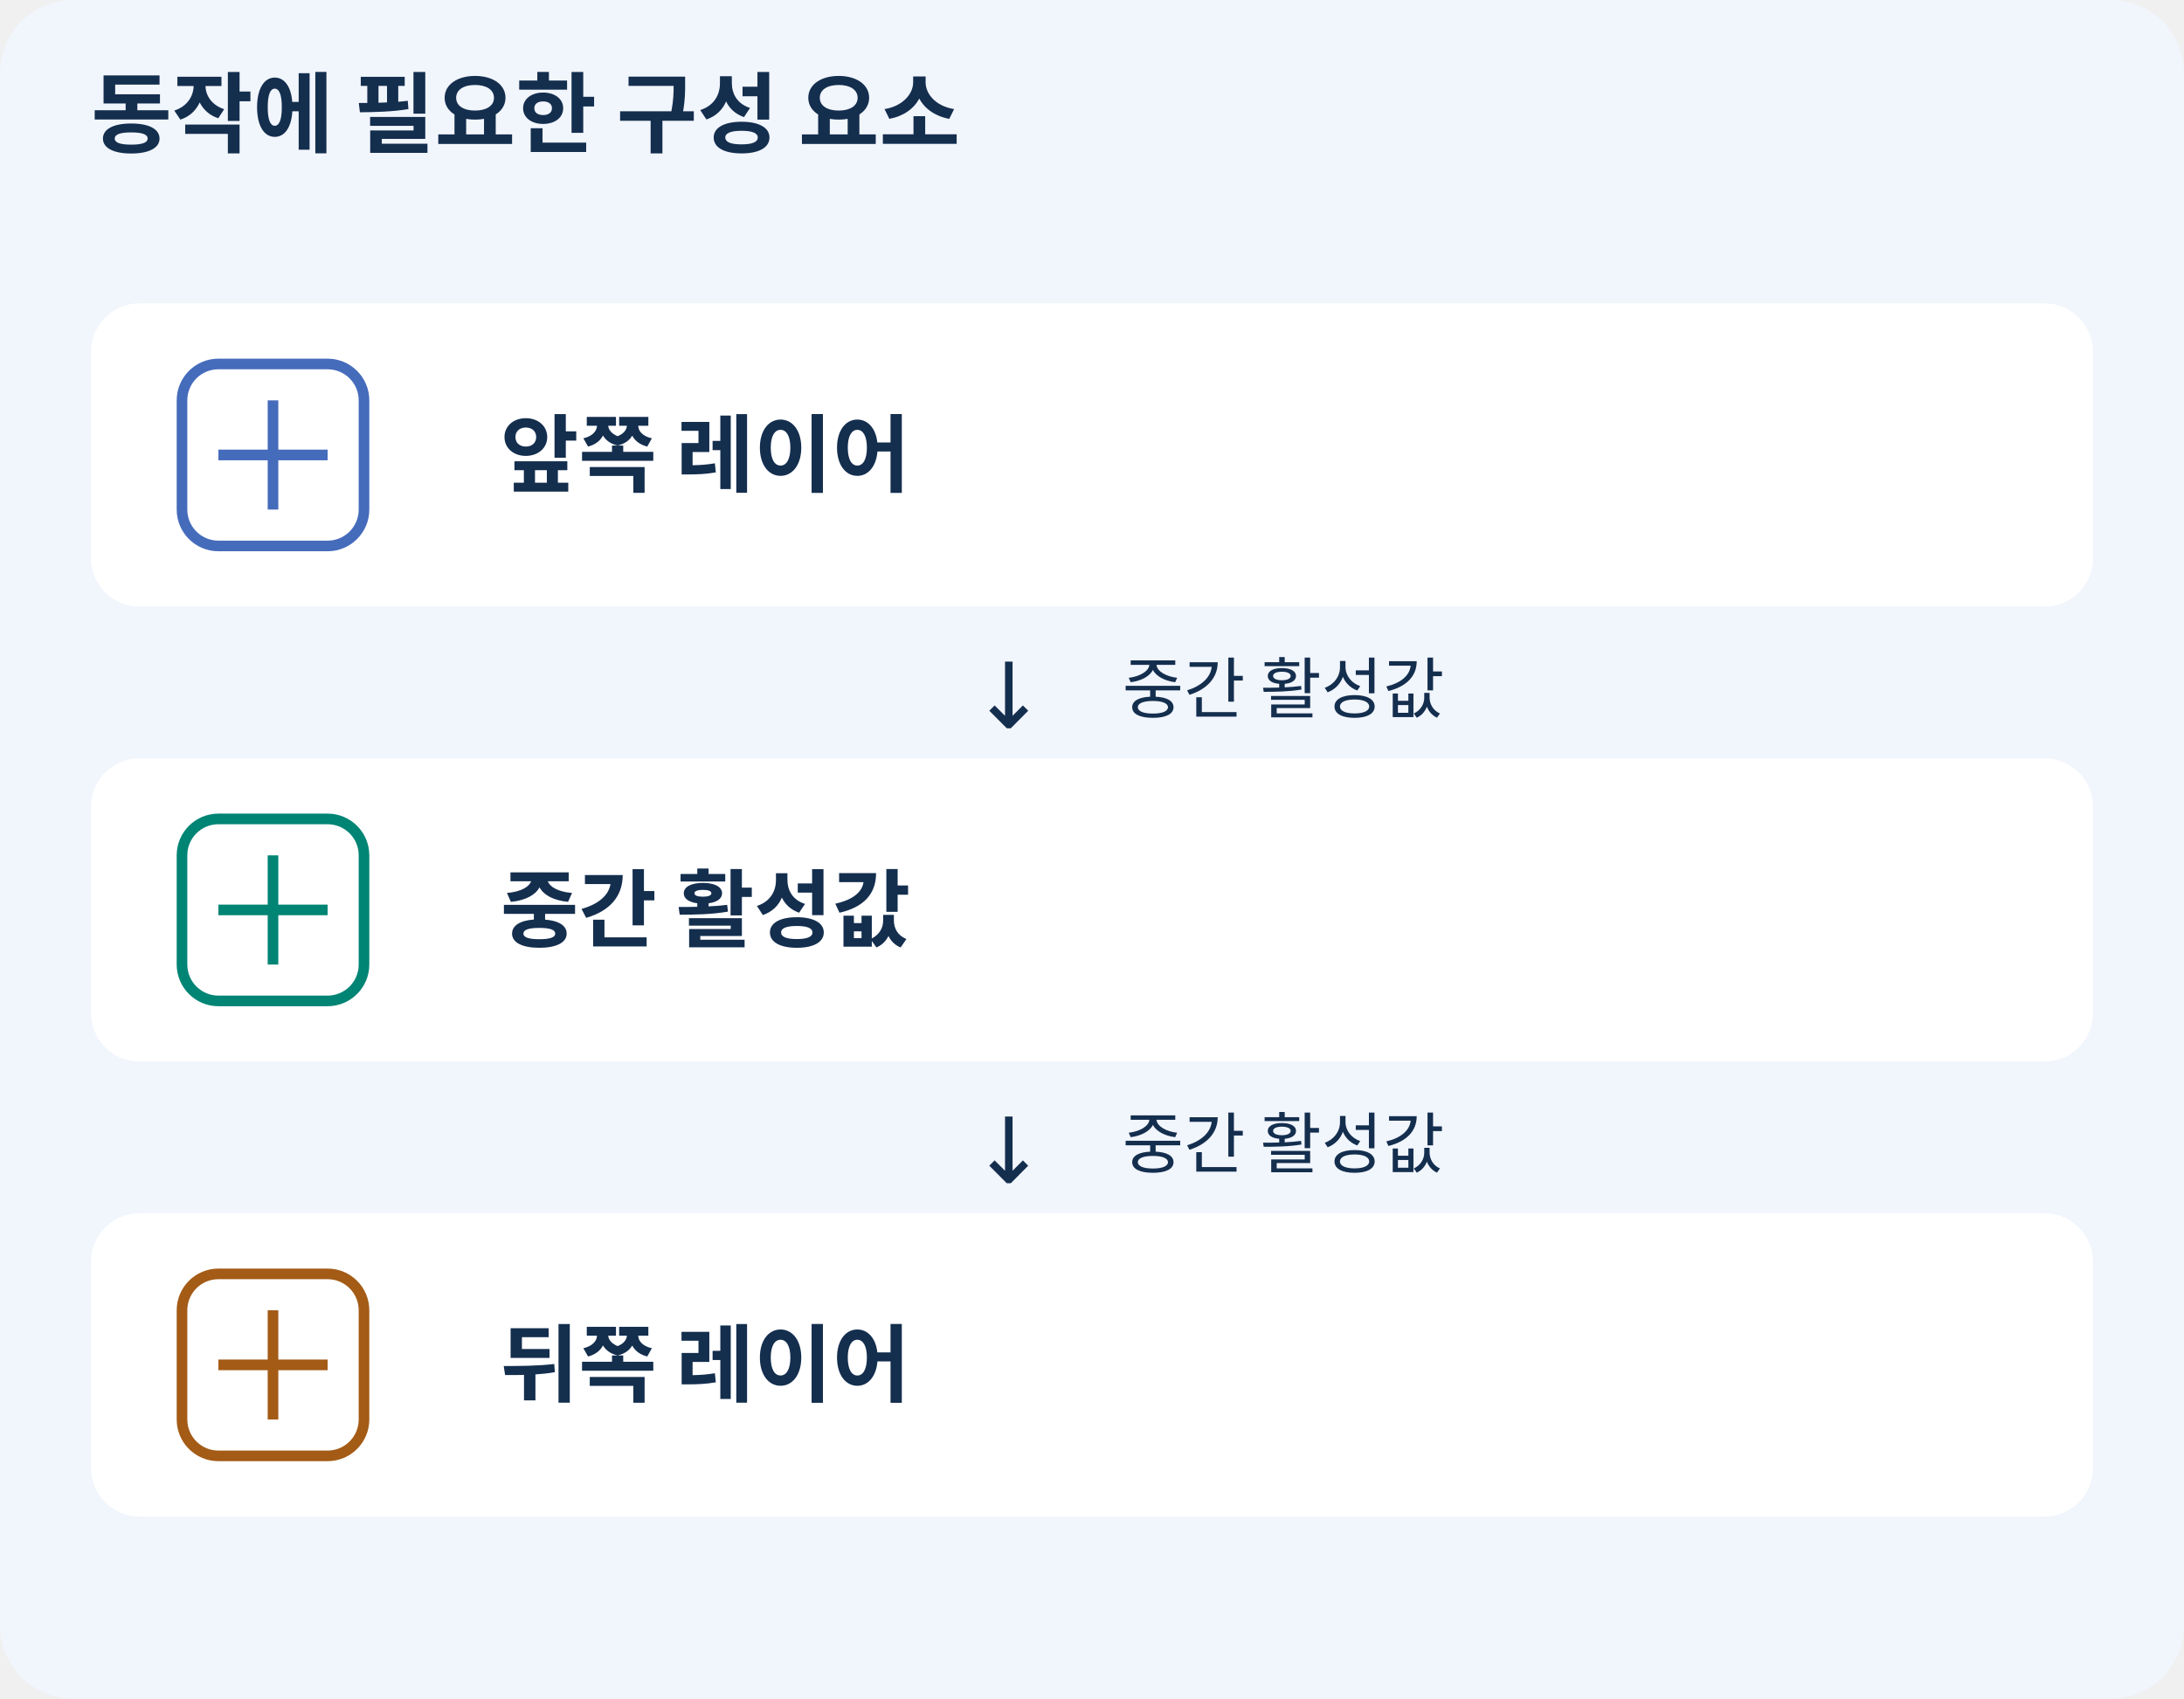
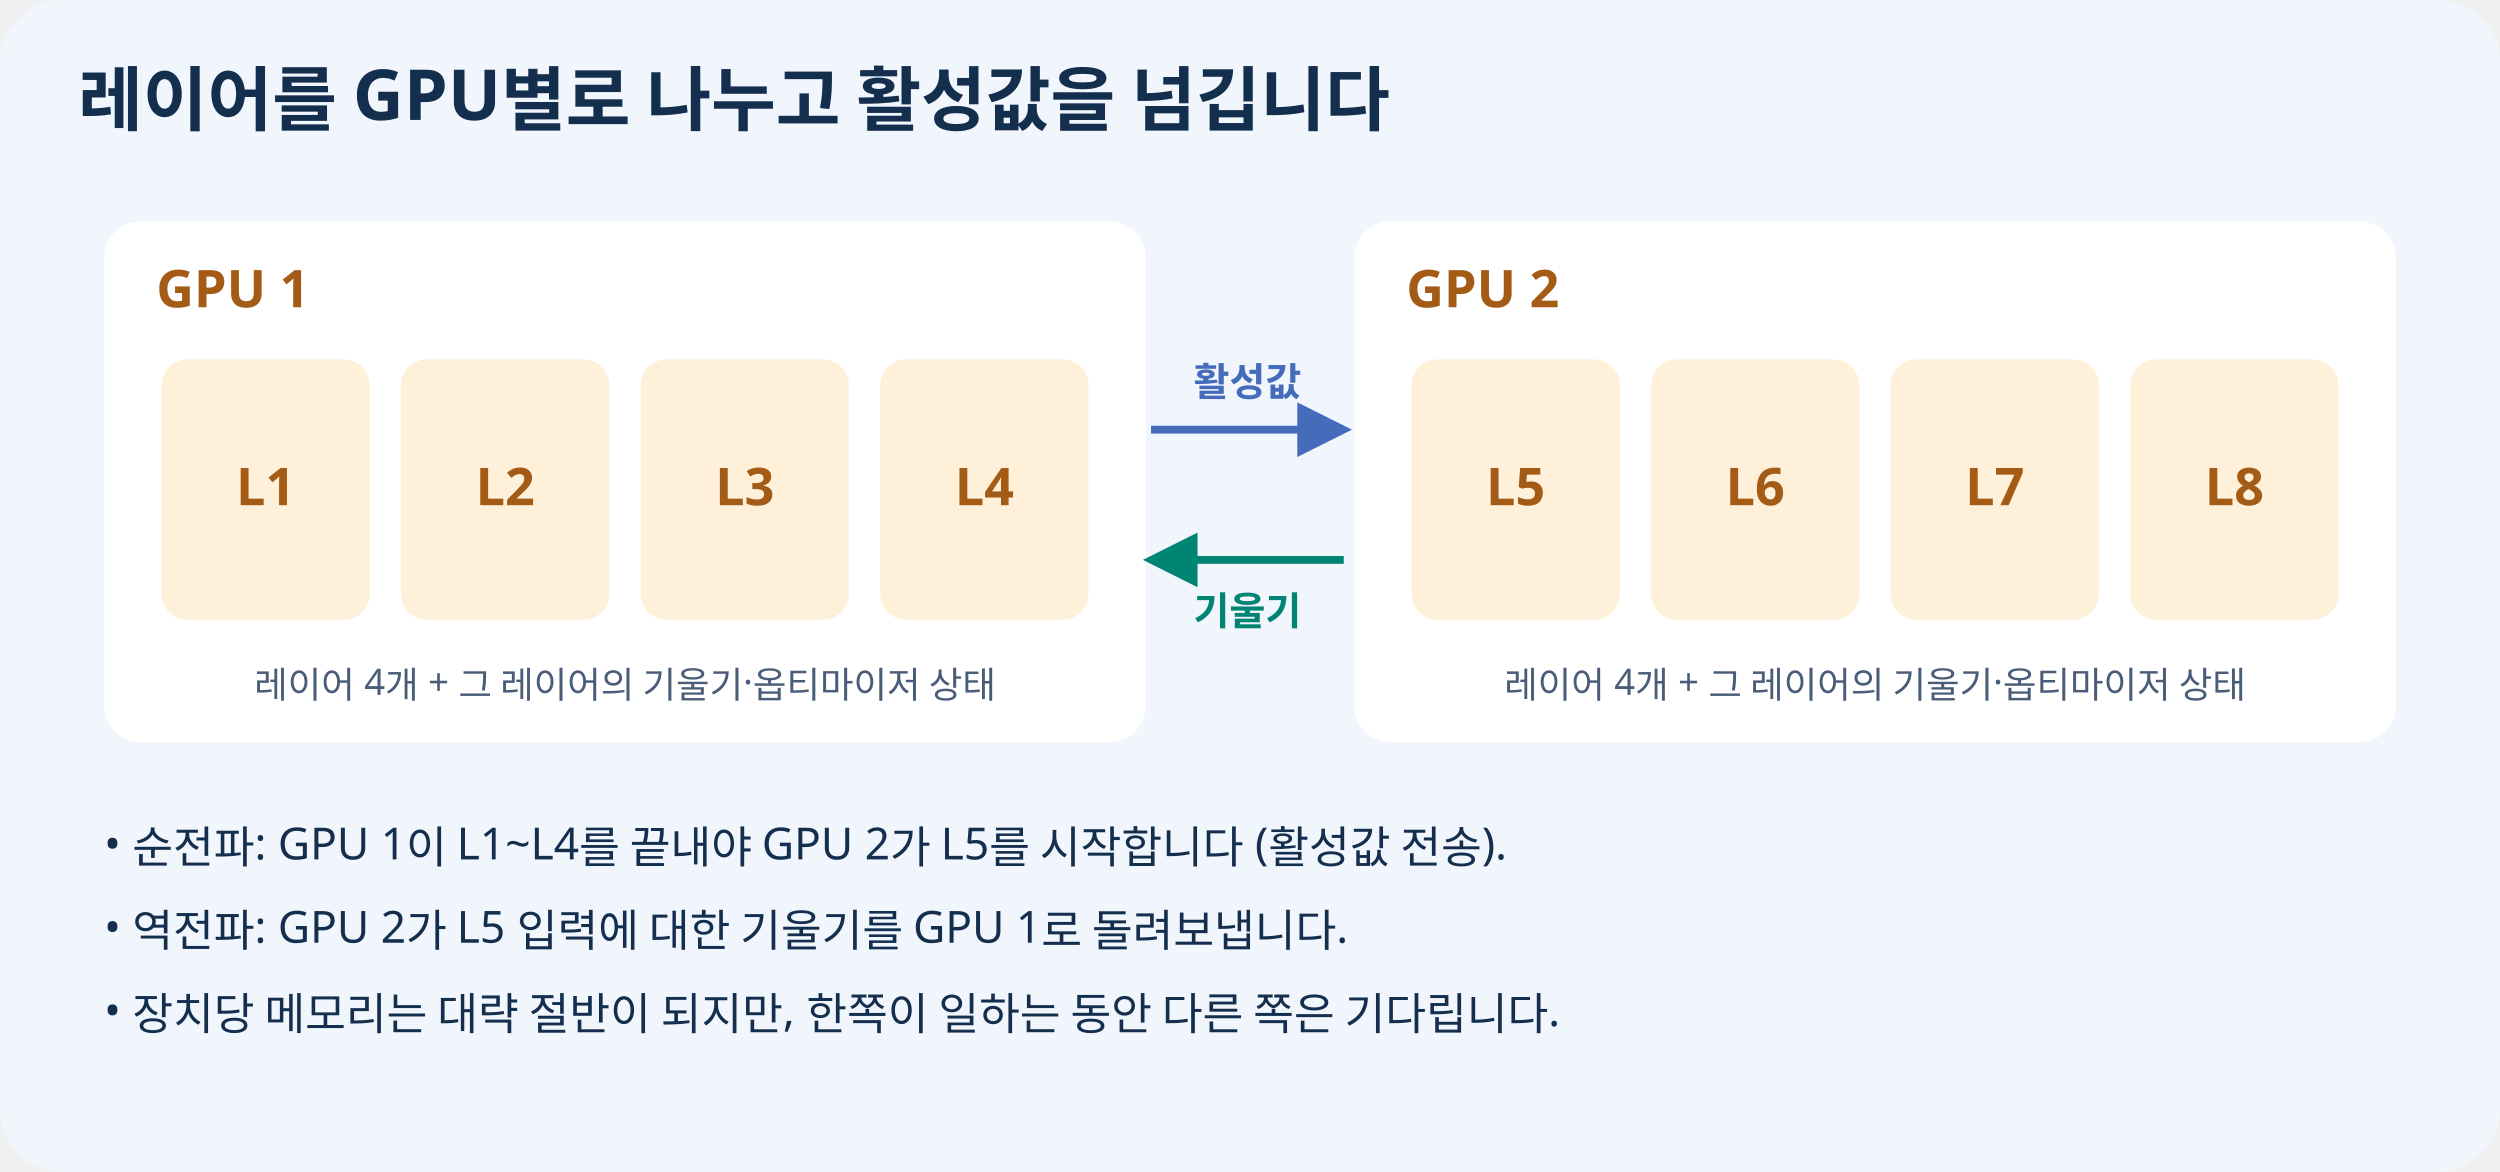
- <svg xmlns="http://www.w3.org/2000/svg" width="720" height="560" viewBox="0 0 720 560" role="img" aria-labelledby="title">
+ <svg xmlns="http://www.w3.org/2000/svg" width="960" height="450" viewBox="0 0 960 450" role="img" aria-labelledby="title">
+   <defs>
+     <marker id="a-navy" viewBox="0 0 10 10" refX="8.5" refY="5" markerWidth="7" markerHeight="7" orient="auto-start-reverse">
+       <path d="M0 0L10 5L0 10z" fill="#142e4e" />
+     </marker>
+     <marker id="a-blue" viewBox="0 0 10 10" refX="8.5" refY="5" markerWidth="7" markerHeight="7" orient="auto-start-reverse">
+       <path d="M0 0L10 5L0 10z" fill="#456bbb" />
+     </marker>
+     <marker id="a-green" viewBox="0 0 10 10" refX="8.5" refY="5" markerWidth="7" markerHeight="7" orient="auto-start-reverse">
+       <path d="M0 0L10 5L0 10z" fill="#008474" />
+     </marker>
+     <marker id="a-orange" viewBox="0 0 10 10" refX="8.5" refY="5" markerWidth="7" markerHeight="7" orient="auto-start-reverse">
+       <path d="M0 0L10 5L0 10z" fill="#a35b16" />
+     </marker>
+     <marker id="a-red" viewBox="0 0 10 10" refX="8.5" refY="5" markerWidth="7" markerHeight="7" orient="auto-start-reverse">
+       <path d="M0 0L10 5L0 10z" fill="#b3261e" />
+     </marker>
+     <marker id="a-gray" viewBox="0 0 10 10" refX="8.5" refY="5" markerWidth="7" markerHeight="7" orient="auto-start-reverse">
+       <path d="M0 0L10 5L0 10z" fill="#7a869a" />
+     </marker>
+     <marker id="a-purple" viewBox="0 0 10 10" refX="8.5" refY="5" markerWidth="7" markerHeight="7" orient="auto-start-reverse">
+       <path d="M0 0L10 5L0 10z" fill="#6f55b5" />
+     </marker>
+   </defs>
  <rect width="100%" height="100%" rx="24" fill="#f1f5fc" />
  <g font-family="system-ui, sans-serif">
-     <text x="30" y="48" font-size="29" fill="#142e4e" font-weight="700">동작에 필요한 구성 요소</text>
-     <rect x="30" y="100" width="660" height="100" rx="16" fill="white" />
-     <g transform="translate(90 150)" fill="none" stroke="#456bbb" stroke-width="3.5" stroke-linejoin="round">
-       <rect x="-30" y="-30" width="60" height="60" rx="12" />
-       <path d="M-18 0H18M0 -18V18" />
-     </g>
-     <text x="165" y="160" font-size="28" fill="#142e4e" font-weight="600">앞쪽 레이어</text>
-     <text x="320" y="240" font-size="30" fill="#142e4e" font-weight="400">↓</text>
-     <text x="370" y="235" font-size="22" fill="#142e4e" font-weight="400">중간 활성값</text>
-     <rect x="30" y="250" width="660" height="100" rx="16" fill="white" />
-     <g transform="translate(90 300)" fill="none" stroke="#008474" stroke-width="3.5" stroke-linejoin="round">
-       <rect x="-30" y="-30" width="60" height="60" rx="12" />
-       <path d="M-18 0H18M0 -18V18" />
-     </g>
-     <text x="165" y="310" font-size="28" fill="#142e4e" font-weight="600">중간 활성값</text>
-     <text x="320" y="390" font-size="30" fill="#142e4e" font-weight="400">↓</text>
-     <text x="370" y="385" font-size="22" fill="#142e4e" font-weight="400">중간 활성값</text>
-     <rect x="30" y="400" width="660" height="100" rx="16" fill="white" />
-     <g transform="translate(90 450)" fill="none" stroke="#a35b16" stroke-width="3.5" stroke-linejoin="round">
-       <rect x="-30" y="-30" width="60" height="60" rx="12" />
-       <path d="M-18 0H18M0 -18V18" />
-     </g>
-     <text x="165" y="460" font-size="28" fill="#142e4e" font-weight="600">뒤쪽 레이어</text>
+     <text x="30" y="48" font-size="27" fill="#142e4e" font-weight="700">레이어를 GPU별로 나누고 활성값을 넘깁니다</text>
+     <rect x="40" y="85" width="400" height="200" rx="14" fill="white" />
+     <text x="60" y="118" font-size="20" fill="#a35b16" font-weight="700" text-anchor="start">GPU 1</text>
+     <rect x="62" y="138" width="80" height="100" rx="10" fill="#fff0d9" />
+     <text x="102" y="194" font-size="20" fill="#a35b16" font-weight="700" text-anchor="middle">L1</text>
+     <rect x="154" y="138" width="80" height="100" rx="10" fill="#fff0d9" />
+     <text x="194" y="194" font-size="20" fill="#a35b16" font-weight="700" text-anchor="middle">L2</text>
+     <rect x="246" y="138" width="80" height="100" rx="10" fill="#fff0d9" />
+     <text x="286" y="194" font-size="20" fill="#a35b16" font-weight="700" text-anchor="middle">L3</text>
+     <rect x="338" y="138" width="80" height="100" rx="10" fill="#fff0d9" />
+     <text x="378" y="194" font-size="20" fill="#a35b16" font-weight="700" text-anchor="middle">L4</text>
+     <text x="240" y="268" font-size="14" fill="#4a5d78" font-weight="400" text-anchor="middle">레이어 4개 + 그 레이어의 기울기·옵티마이저 상태</text>
+     <rect x="520" y="85" width="400" height="200" rx="14" fill="white" />
+     <text x="540" y="118" font-size="20" fill="#a35b16" font-weight="700" text-anchor="start">GPU 2</text>
+     <rect x="542" y="138" width="80" height="100" rx="10" fill="#fff0d9" />
+     <text x="582" y="194" font-size="20" fill="#a35b16" font-weight="700" text-anchor="middle">L5</text>
+     <rect x="634" y="138" width="80" height="100" rx="10" fill="#fff0d9" />
+     <text x="674" y="194" font-size="20" fill="#a35b16" font-weight="700" text-anchor="middle">L6</text>
+     <rect x="726" y="138" width="80" height="100" rx="10" fill="#fff0d9" />
+     <text x="766" y="194" font-size="20" fill="#a35b16" font-weight="700" text-anchor="middle">L7</text>
+     <rect x="818" y="138" width="80" height="100" rx="10" fill="#fff0d9" />
+     <text x="858" y="194" font-size="20" fill="#a35b16" font-weight="700" text-anchor="middle">L8</text>
+     <text x="720" y="268" font-size="14" fill="#4a5d78" font-weight="400" text-anchor="middle">레이어 4개 + 그 레이어의 기울기·옵티마이저 상태</text>
+     <path d="M442 165L516 165" fill="none" stroke="#456bbb" stroke-width="3" marker-end="url(#a-blue)" />
+     <text x="479" y="152" font-size="15" fill="#456bbb" font-weight="700" text-anchor="middle">활성값</text>
+     <path d="M516 215L442 215" fill="none" stroke="#008474" stroke-width="3" marker-end="url(#a-green)" />
+     <text x="479" y="240" font-size="15" fill="#008474" font-weight="700" text-anchor="middle">기울기</text>
+     <text x="40" y="330" font-size="17" fill="#142e4e" font-weight="400" text-anchor="start">• 순전파: GPU 1이 L1~L4를 끝내야 GPU 2가 L5를 시작합니다 (활성값 전송).</text>
+     <text x="40" y="362" font-size="17" fill="#142e4e" font-weight="400" text-anchor="start">• 역전파: GPU 2가 L5 입력에 대한 기울기를 GPU 1로 돌려보냅니다.</text>
+     <text x="40" y="394" font-size="17" fill="#142e4e" font-weight="400" text-anchor="start">• 장치당 메모리는 대략 절반이 되지만, 한쪽이 일하는 동안 다른 쪽은 기다립니다.</text>
  </g>
</svg>
